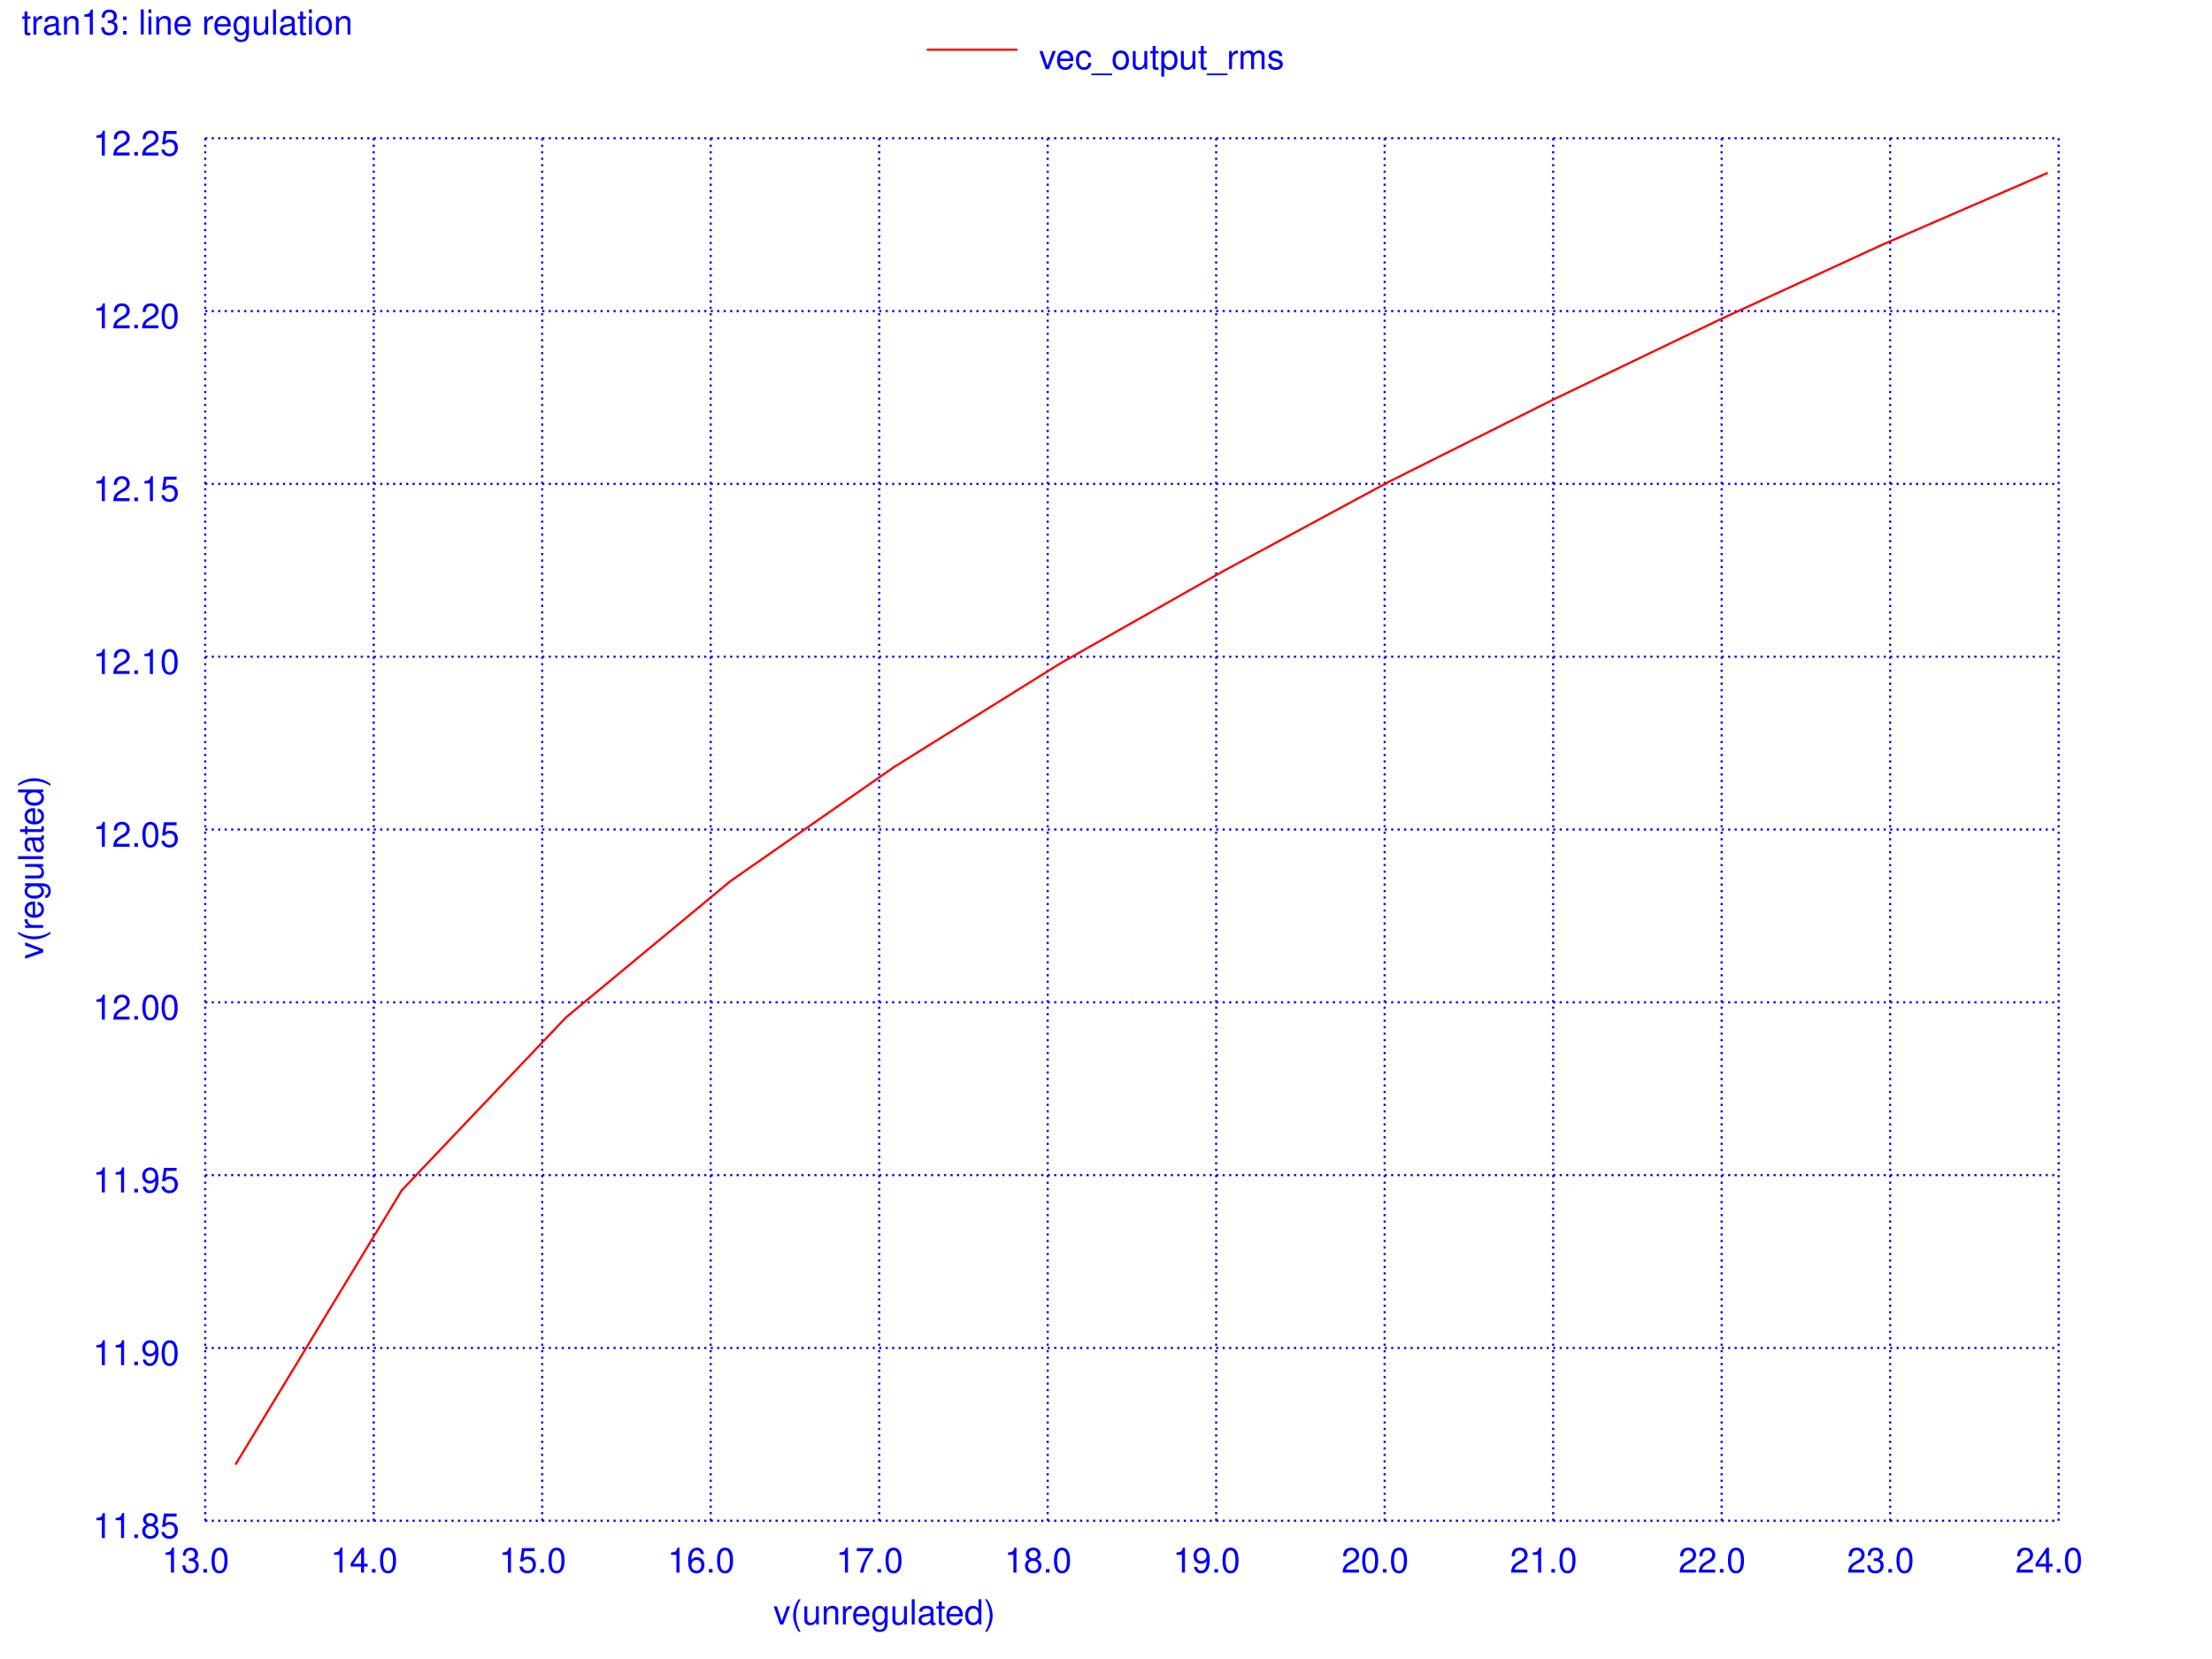
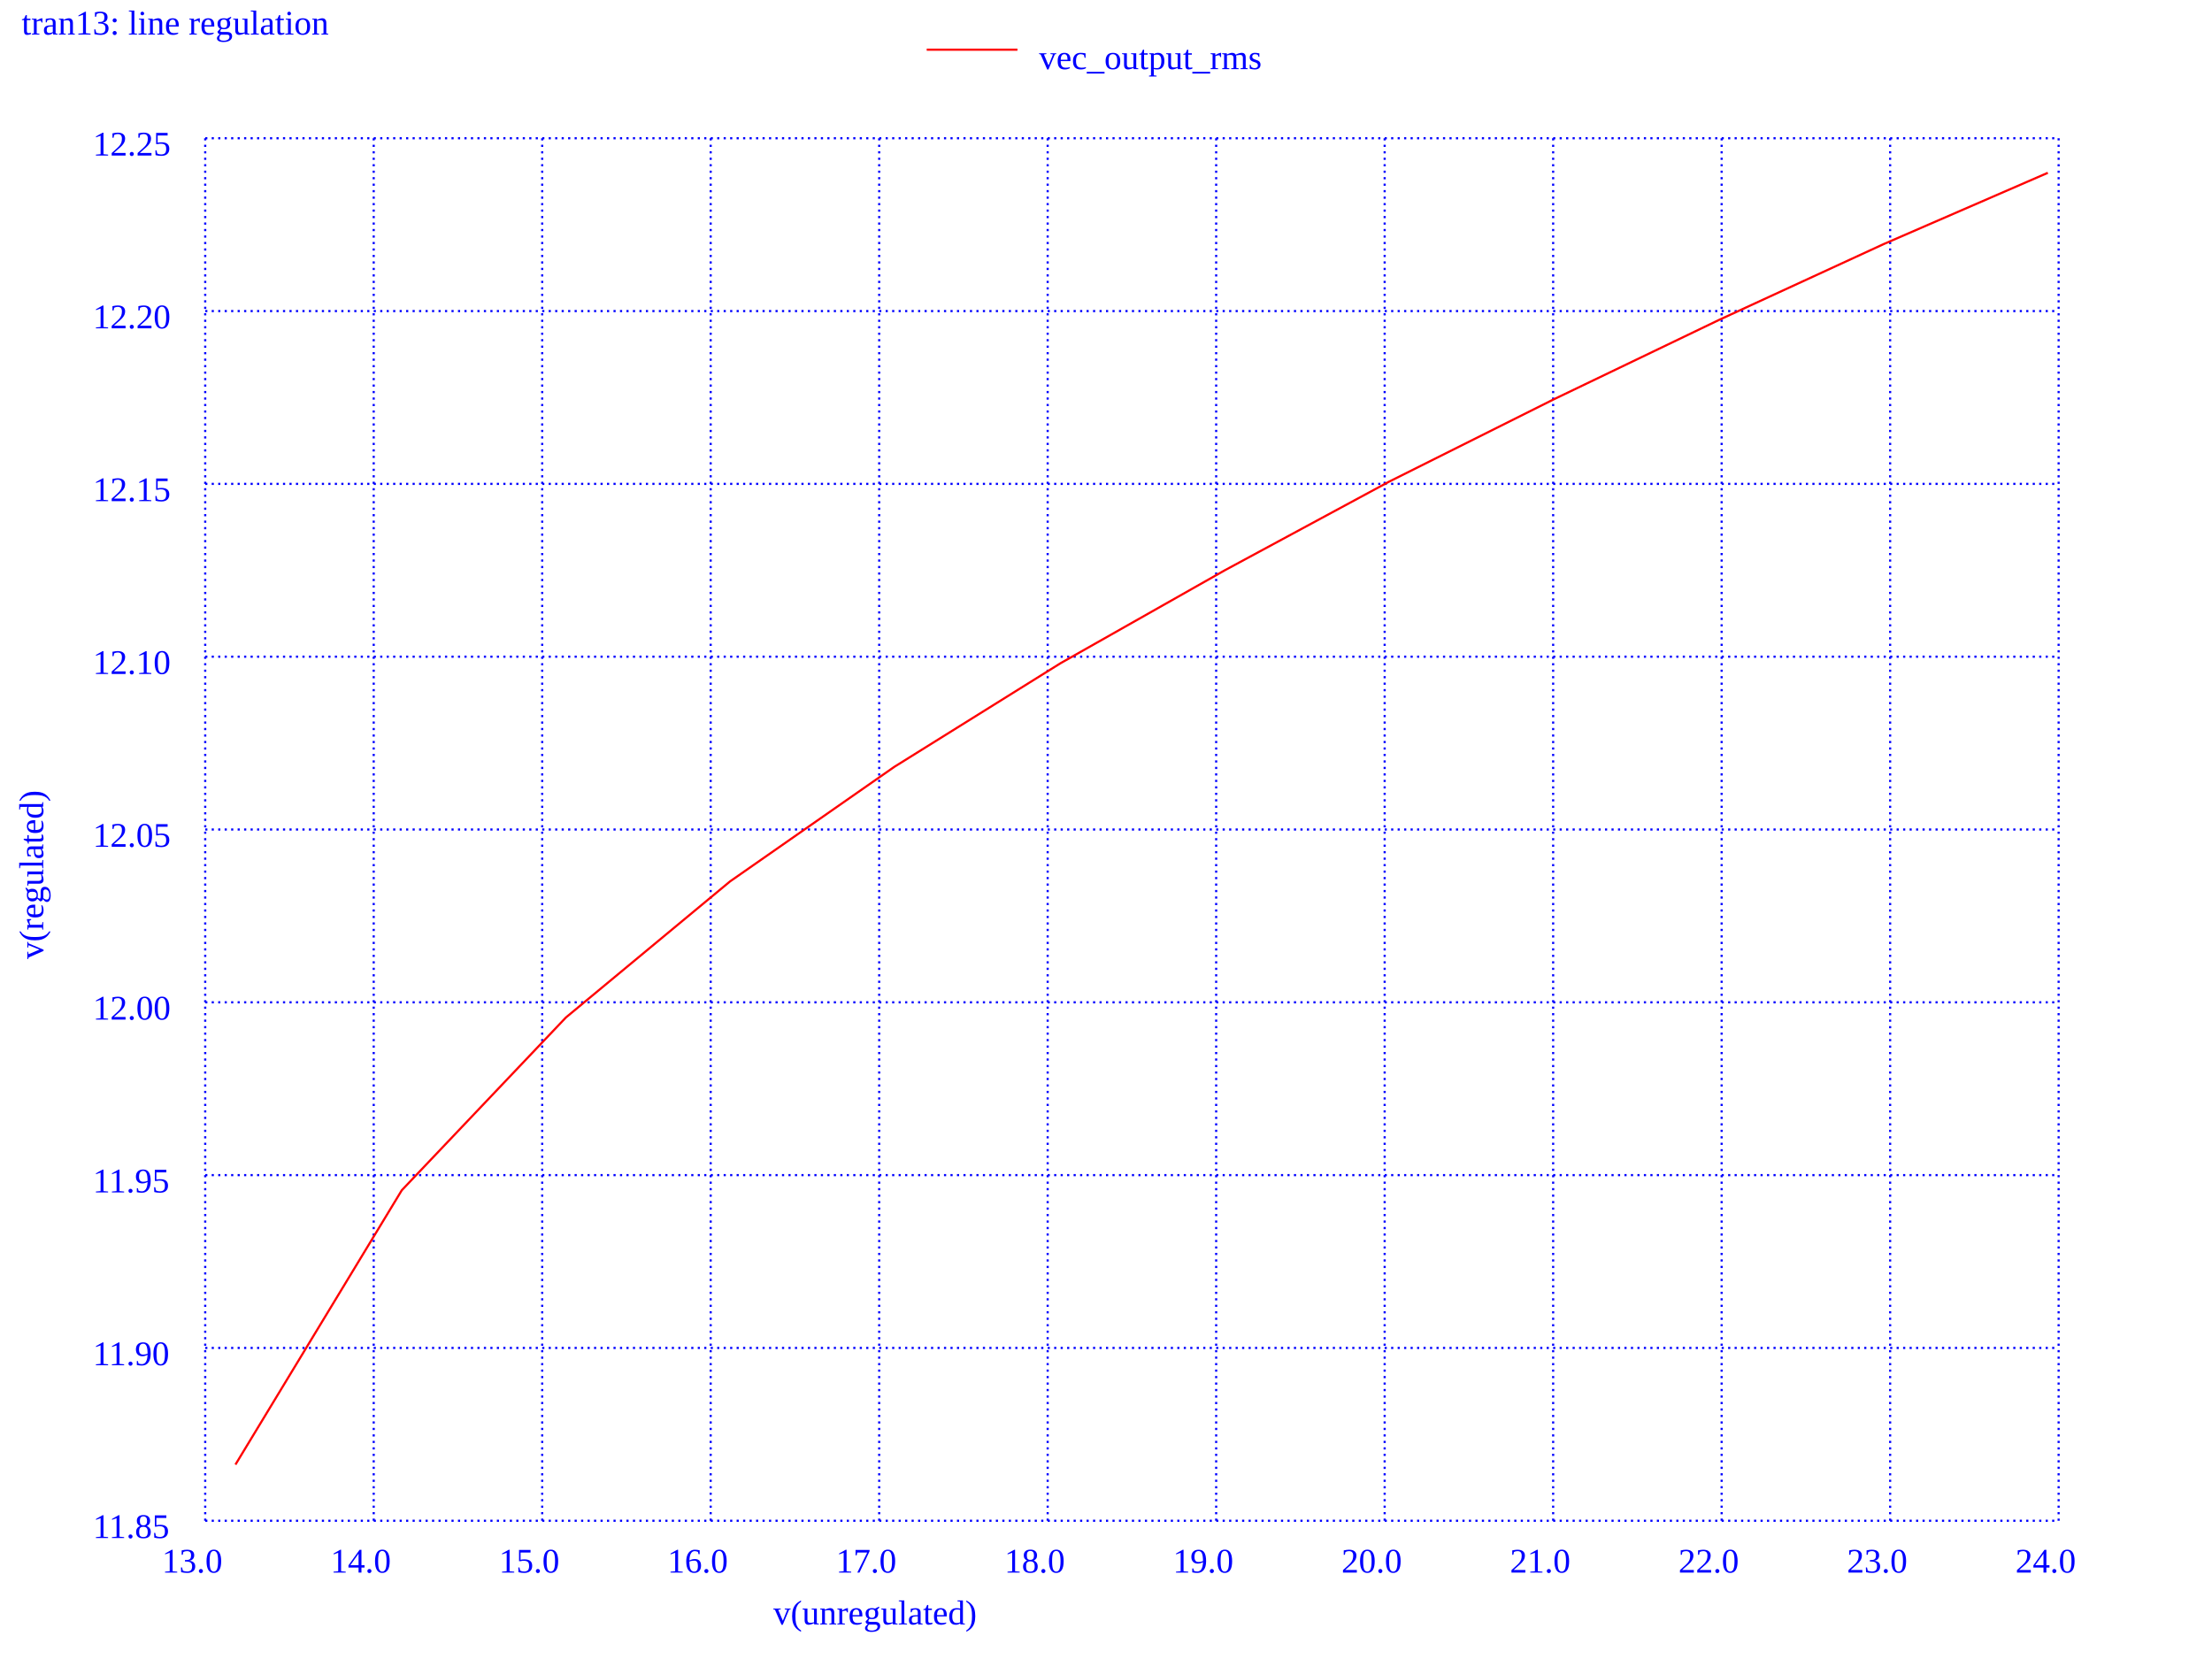
- <svg xmlns="http://www.w3.org/2000/svg" version="1.1" width="100%" height="100%" viewBox="0 0 1024 768" style="fill: none; font-family: Helvetica;  font: Helvetica; ">
-   <rect x="0" y="0" width="1024" height="768" fill="white" stroke="none" />
-   <text stroke="none" fill="blue" font-size="16" x="358" y="752">
- v(unregulated)
- </text>
-   <text transform="rotate(-90, 20, 444)" stroke="none" fill="blue" font-size="16" x="20" y="444">
- v(regulated)
- </text>
-   <text stroke="none" fill="blue" font-size="16" x="10" y="16">
- tran13: line regulation
- </text>
-   <path stroke="blue" stroke-dasharray="1,2" d="M95 704l0 -640" />
-   <text stroke="none" fill="blue" font-size="16" x="75" y="728">
- 13.0
- </text>
-   <path stroke="blue" stroke-dasharray="1,2" d="M173 704l0 -640" />
-   <text stroke="none" fill="blue" font-size="16" x="153" y="728">
- 14.0
- </text>
-   <path stroke="blue" stroke-dasharray="1,2" d="M251 704l0 -640" />
-   <text stroke="none" fill="blue" font-size="16" x="231" y="728">
- 15.0
- </text>
-   <path stroke="blue" stroke-dasharray="1,2" d="M329 704l0 -640" />
-   <text stroke="none" fill="blue" font-size="16" x="309" y="728">
- 16.0
- </text>
-   <path stroke="blue" stroke-dasharray="1,2" d="M407 704l0 -640" />
-   <text stroke="none" fill="blue" font-size="16" x="387" y="728">
- 17.0
- </text>
-   <path stroke="blue" stroke-dasharray="1,2" d="M485 704l0 -640" />
-   <text stroke="none" fill="blue" font-size="16" x="465" y="728">
- 18.0
- </text>
-   <path stroke="blue" stroke-dasharray="1,2" d="M563 704l0 -640" />
-   <text stroke="none" fill="blue" font-size="16" x="543" y="728">
- 19.0
- </text>
-   <path stroke="blue" stroke-dasharray="1,2" d="M641 704l0 -640" />
-   <text stroke="none" fill="blue" font-size="16" x="621" y="728">
- 20.0
- </text>
-   <path stroke="blue" stroke-dasharray="1,2" d="M719 704l0 -640" />
-   <text stroke="none" fill="blue" font-size="16" x="699" y="728">
- 21.0
- </text>
-   <path stroke="blue" stroke-dasharray="1,2" d="M797 704l0 -640" />
-   <text stroke="none" fill="blue" font-size="16" x="777" y="728">
- 22.0
- </text>
-   <path stroke="blue" stroke-dasharray="1,2" d="M875 704l0 -640" />
-   <text stroke="none" fill="blue" font-size="16" x="855" y="728">
- 23.0
- </text>
-   <path stroke="blue" stroke-dasharray="1,2" d="M953 704l0 -640" />
-   <text stroke="none" fill="blue" font-size="16" x="933" y="728">
- 24.0
- </text>
-   <text stroke="none" fill="blue" font-size="16" x="614" y="752">
-      
- </text>
-   <path stroke="blue" stroke-dasharray="1,2" d="M95 704l858 0" />
-   <text stroke="none" fill="blue" font-size="16" x="43" y="712">
- 11.85
- </text>
-   <path stroke="blue" stroke-dasharray="1,2" d="M95 624l858 0" />
-   <text stroke="none" fill="blue" font-size="16" x="43" y="632">
- 11.90
- </text>
-   <path stroke="blue" stroke-dasharray="1,2" d="M95 544l858 0" />
-   <text stroke="none" fill="blue" font-size="16" x="43" y="552">
- 11.95
- </text>
-   <path stroke="blue" stroke-dasharray="1,2" d="M95 464l858 0" />
-   <text stroke="none" fill="blue" font-size="16" x="43" y="472">
- 12.00
- </text>
-   <path stroke="blue" stroke-dasharray="1,2" d="M95 384l858 0" />
-   <text stroke="none" fill="blue" font-size="16" x="43" y="392">
- 12.05
- </text>
-   <path stroke="blue" stroke-dasharray="1,2" d="M95 304l858 0" />
-   <text stroke="none" fill="blue" font-size="16" x="43" y="312">
- 12.10
- </text>
-   <path stroke="blue" stroke-dasharray="1,2" d="M95 224l858 0" />
-   <text stroke="none" fill="blue" font-size="16" x="43" y="232">
- 12.15
- </text>
-   <path stroke="blue" stroke-dasharray="1,2" d="M95 144l858 0" />
-   <text stroke="none" fill="blue" font-size="16" x="43" y="152">
- 12.20
- </text>
-   <path stroke="blue" stroke-dasharray="1,2" d="M95 64l858 0" />
-   <text stroke="none" fill="blue" font-size="16" x="43" y="72">
- 12.25
- </text>
-   <text stroke="none" fill="blue" font-size="16" x="10" y="32">
-      
- </text>
+ <svg xmlns="http://www.w3.org/2000/svg" style="fill:none;font:Helvetica" width="100%" height="100%" version="1.1" viewBox="0 0 1024 768">
+   <rect width="1024" height="768" x="0" y="0" fill="#fff" stroke="none" />
+   <text x="358" y="752" fill="#00f" stroke="none" font-size="16">v(unregulated)</text>
+   <text x="20" y="444" fill="#00f" stroke="none" font-size="16" transform="rotate(-90, 20, 444)">v(regulated)</text>
+   <text x="10" y="16" fill="#00f" stroke="none" font-size="16">tran13: line regulation</text>
+   <path stroke="#00f" stroke-dasharray="1 2" d="M95 704l0 -640" />
+   <text x="75" y="728" fill="#00f" stroke="none" font-size="16">13.0</text>
+   <path stroke="#00f" stroke-dasharray="1 2" d="M173 704l0 -640" />
+   <text x="153" y="728" fill="#00f" stroke="none" font-size="16">14.0</text>
+   <path stroke="#00f" stroke-dasharray="1 2" d="M251 704l0 -640" />
+   <text x="231" y="728" fill="#00f" stroke="none" font-size="16">15.0</text>
+   <path stroke="#00f" stroke-dasharray="1 2" d="M329 704l0 -640" />
+   <text x="309" y="728" fill="#00f" stroke="none" font-size="16">16.0</text>
+   <path stroke="#00f" stroke-dasharray="1 2" d="M407 704l0 -640" />
+   <text x="387" y="728" fill="#00f" stroke="none" font-size="16">17.0</text>
+   <path stroke="#00f" stroke-dasharray="1 2" d="M485 704l0 -640" />
+   <text x="465" y="728" fill="#00f" stroke="none" font-size="16">18.0</text>
+   <path stroke="#00f" stroke-dasharray="1 2" d="M563 704l0 -640" />
+   <text x="543" y="728" fill="#00f" stroke="none" font-size="16">19.0</text>
+   <path stroke="#00f" stroke-dasharray="1 2" d="M641 704l0 -640" />
+   <text x="621" y="728" fill="#00f" stroke="none" font-size="16">20.0</text>
+   <path stroke="#00f" stroke-dasharray="1 2" d="M719 704l0 -640" />
+   <text x="699" y="728" fill="#00f" stroke="none" font-size="16">21.0</text>
+   <path stroke="#00f" stroke-dasharray="1 2" d="M797 704l0 -640" />
+   <text x="777" y="728" fill="#00f" stroke="none" font-size="16">22.0</text>
+   <path stroke="#00f" stroke-dasharray="1 2" d="M875 704l0 -640" />
+   <text x="855" y="728" fill="#00f" stroke="none" font-size="16">23.0</text>
+   <path stroke="#00f" stroke-dasharray="1 2" d="M953 704l0 -640" />
+   <text x="933" y="728" fill="#00f" stroke="none" font-size="16">24.0</text>
+   <path stroke="#00f" stroke-dasharray="1 2" d="M95 704l858 0" />
+   <text x="43" y="712" fill="#00f" stroke="none" font-size="16">11.85</text>
+   <path stroke="#00f" stroke-dasharray="1 2" d="M95 624l858 0" />
+   <text x="43" y="632" fill="#00f" stroke="none" font-size="16">11.90</text>
+   <path stroke="#00f" stroke-dasharray="1 2" d="M95 544l858 0" />
+   <text x="43" y="552" fill="#00f" stroke="none" font-size="16">11.95</text>
+   <path stroke="#00f" stroke-dasharray="1 2" d="M95 464l858 0" />
+   <text x="43" y="472" fill="#00f" stroke="none" font-size="16">12.00</text>
+   <path stroke="#00f" stroke-dasharray="1 2" d="M95 384l858 0" />
+   <text x="43" y="392" fill="#00f" stroke="none" font-size="16">12.05</text>
+   <path stroke="#00f" stroke-dasharray="1 2" d="M95 304l858 0" />
+   <text x="43" y="312" fill="#00f" stroke="none" font-size="16">12.10</text>
+   <path stroke="#00f" stroke-dasharray="1 2" d="M95 224l858 0" />
+   <text x="43" y="232" fill="#00f" stroke="none" font-size="16">12.15</text>
+   <path stroke="#00f" stroke-dasharray="1 2" d="M95 144l858 0" />
+   <text x="43" y="152" fill="#00f" stroke="none" font-size="16">12.20</text>
+   <path stroke="#00f" stroke-dasharray="1 2" d="M95 64l858 0" />
+   <text x="43" y="72" fill="#00f" stroke="none" font-size="16">12.25</text>
  <path stroke="red" d="M429 23l42 0" />
-   <text stroke="none" fill="blue" font-size="16" x="481" y="32">
- vec_output_rms
- </text>
+   <text x="481" y="32" fill="#00f" stroke="none" font-size="16">vec_output_rms</text>
  <path stroke="red" d="M109 678l77 -127 76 -80 76 -63 76 -53 77 -48 76 -43 76 -41 76 -38 77 -37 76 -35 76 -33" />
</svg>
